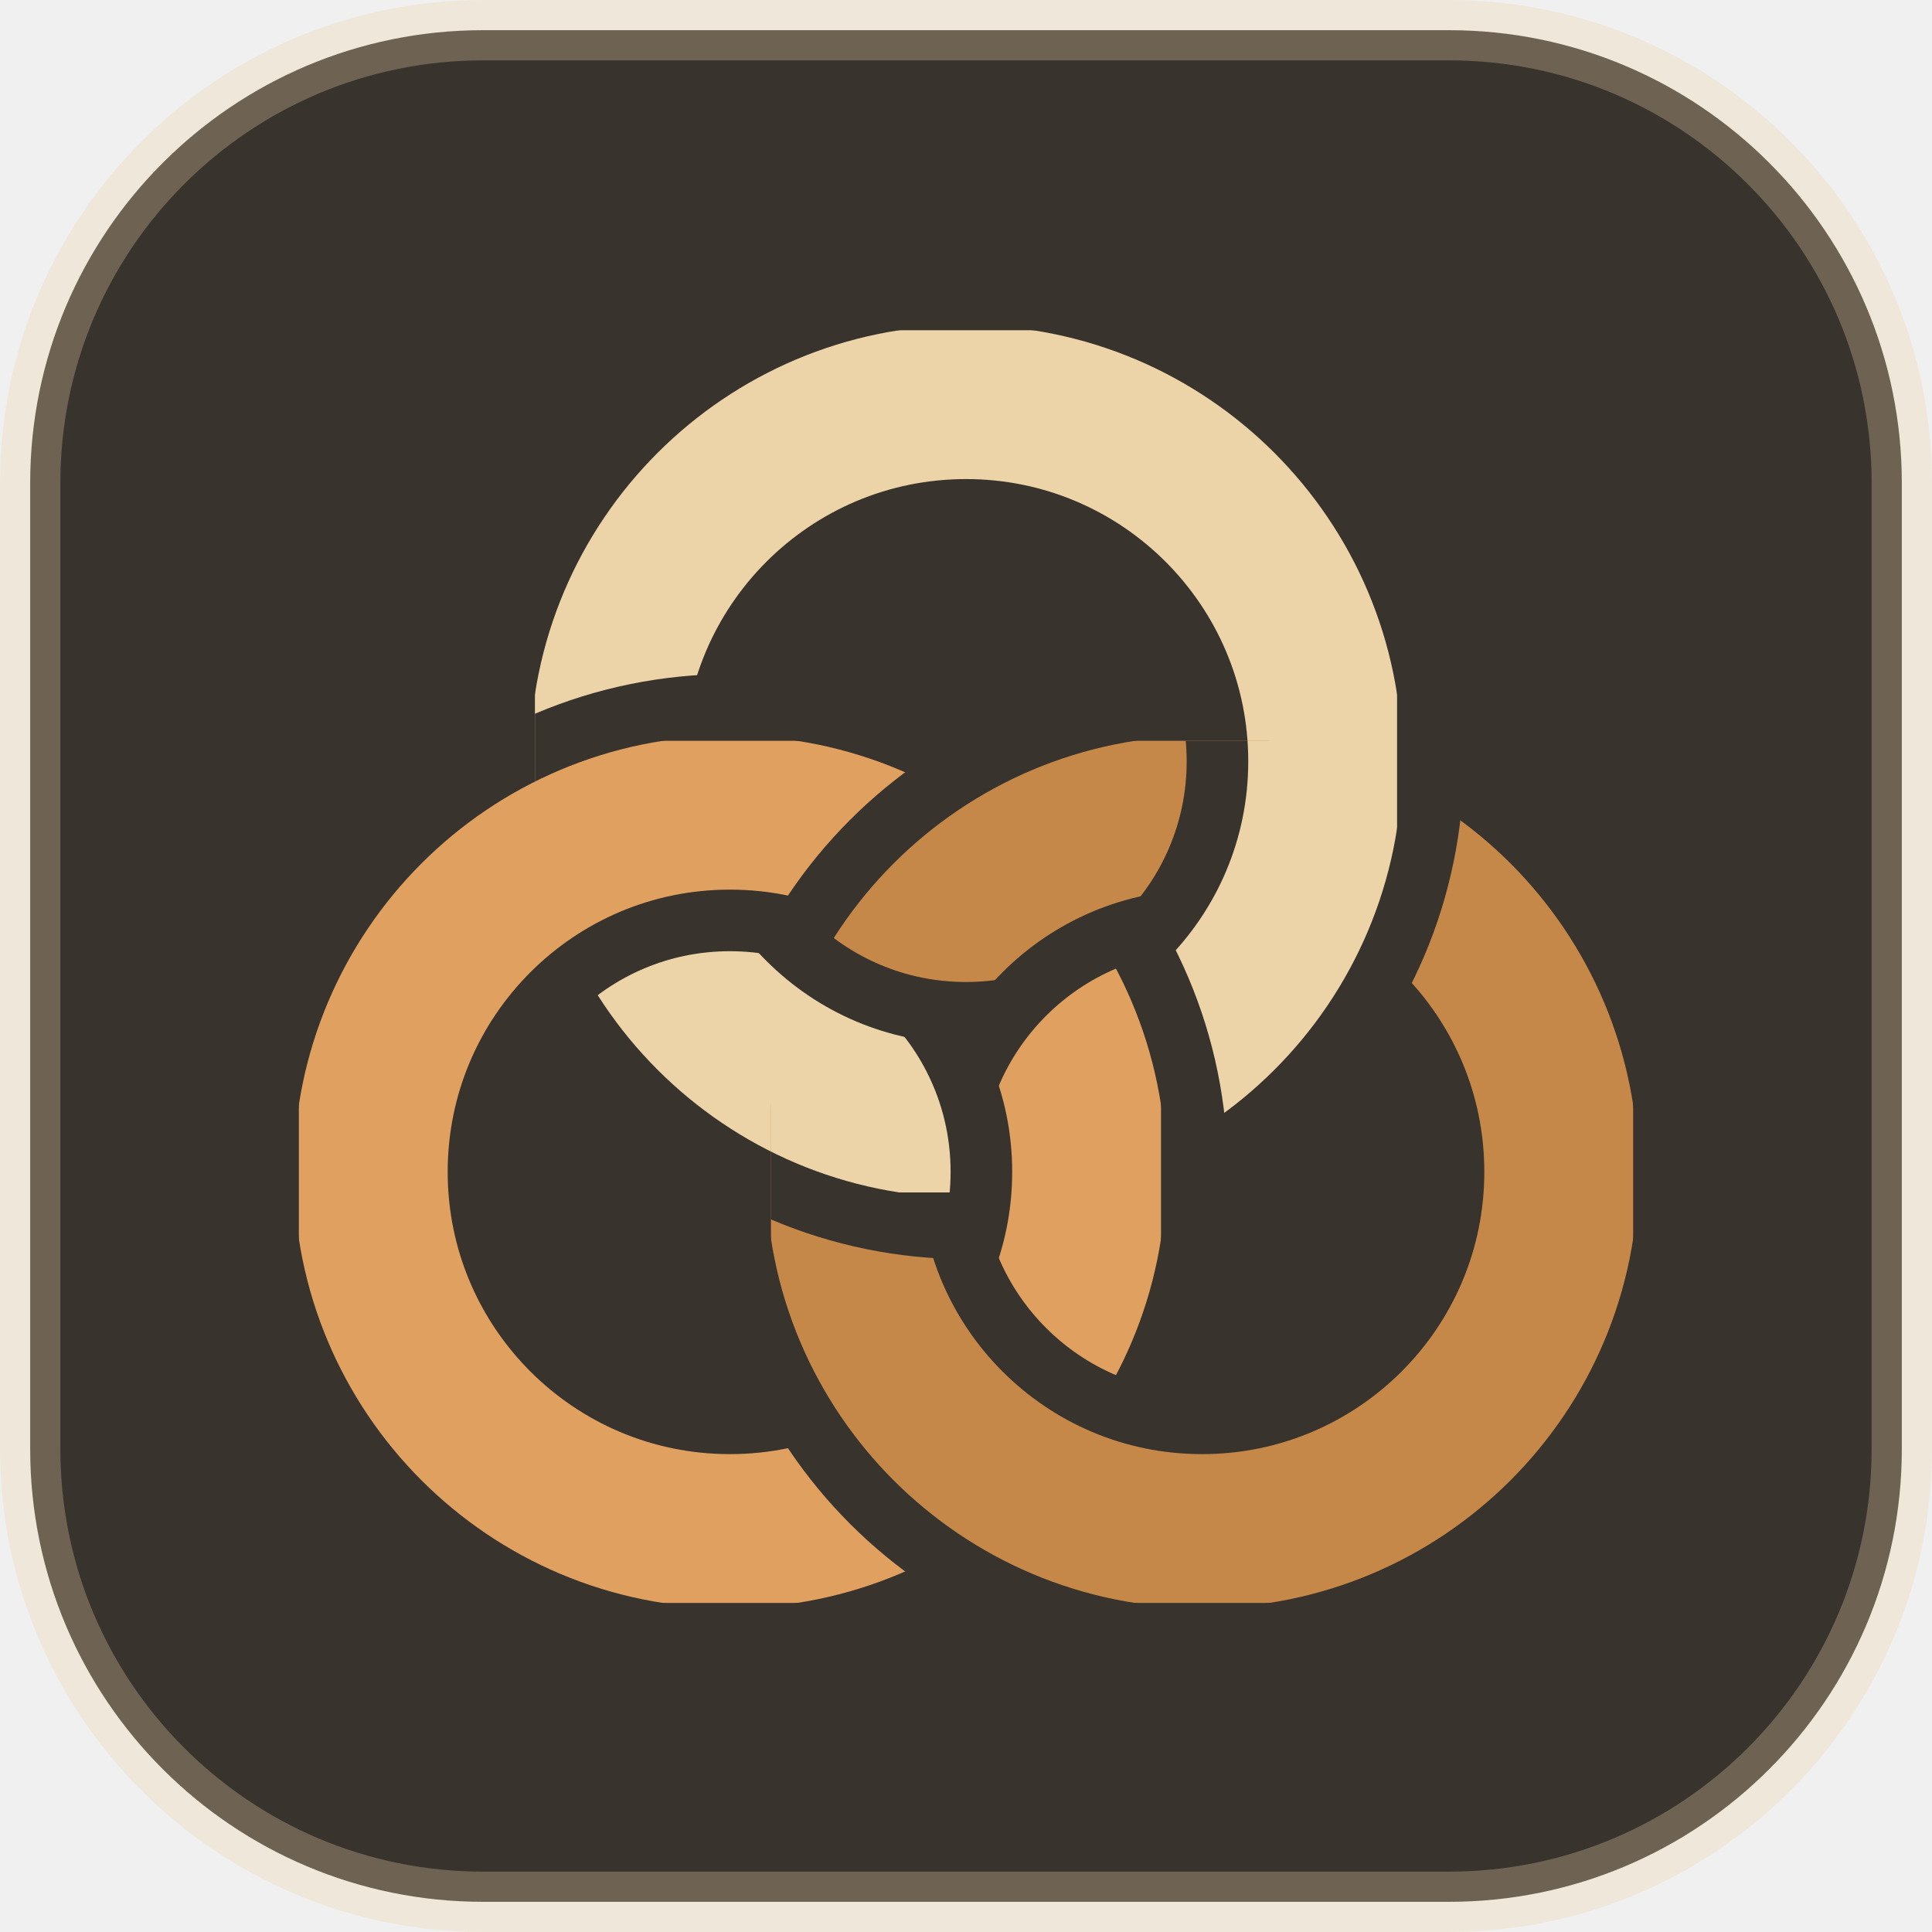
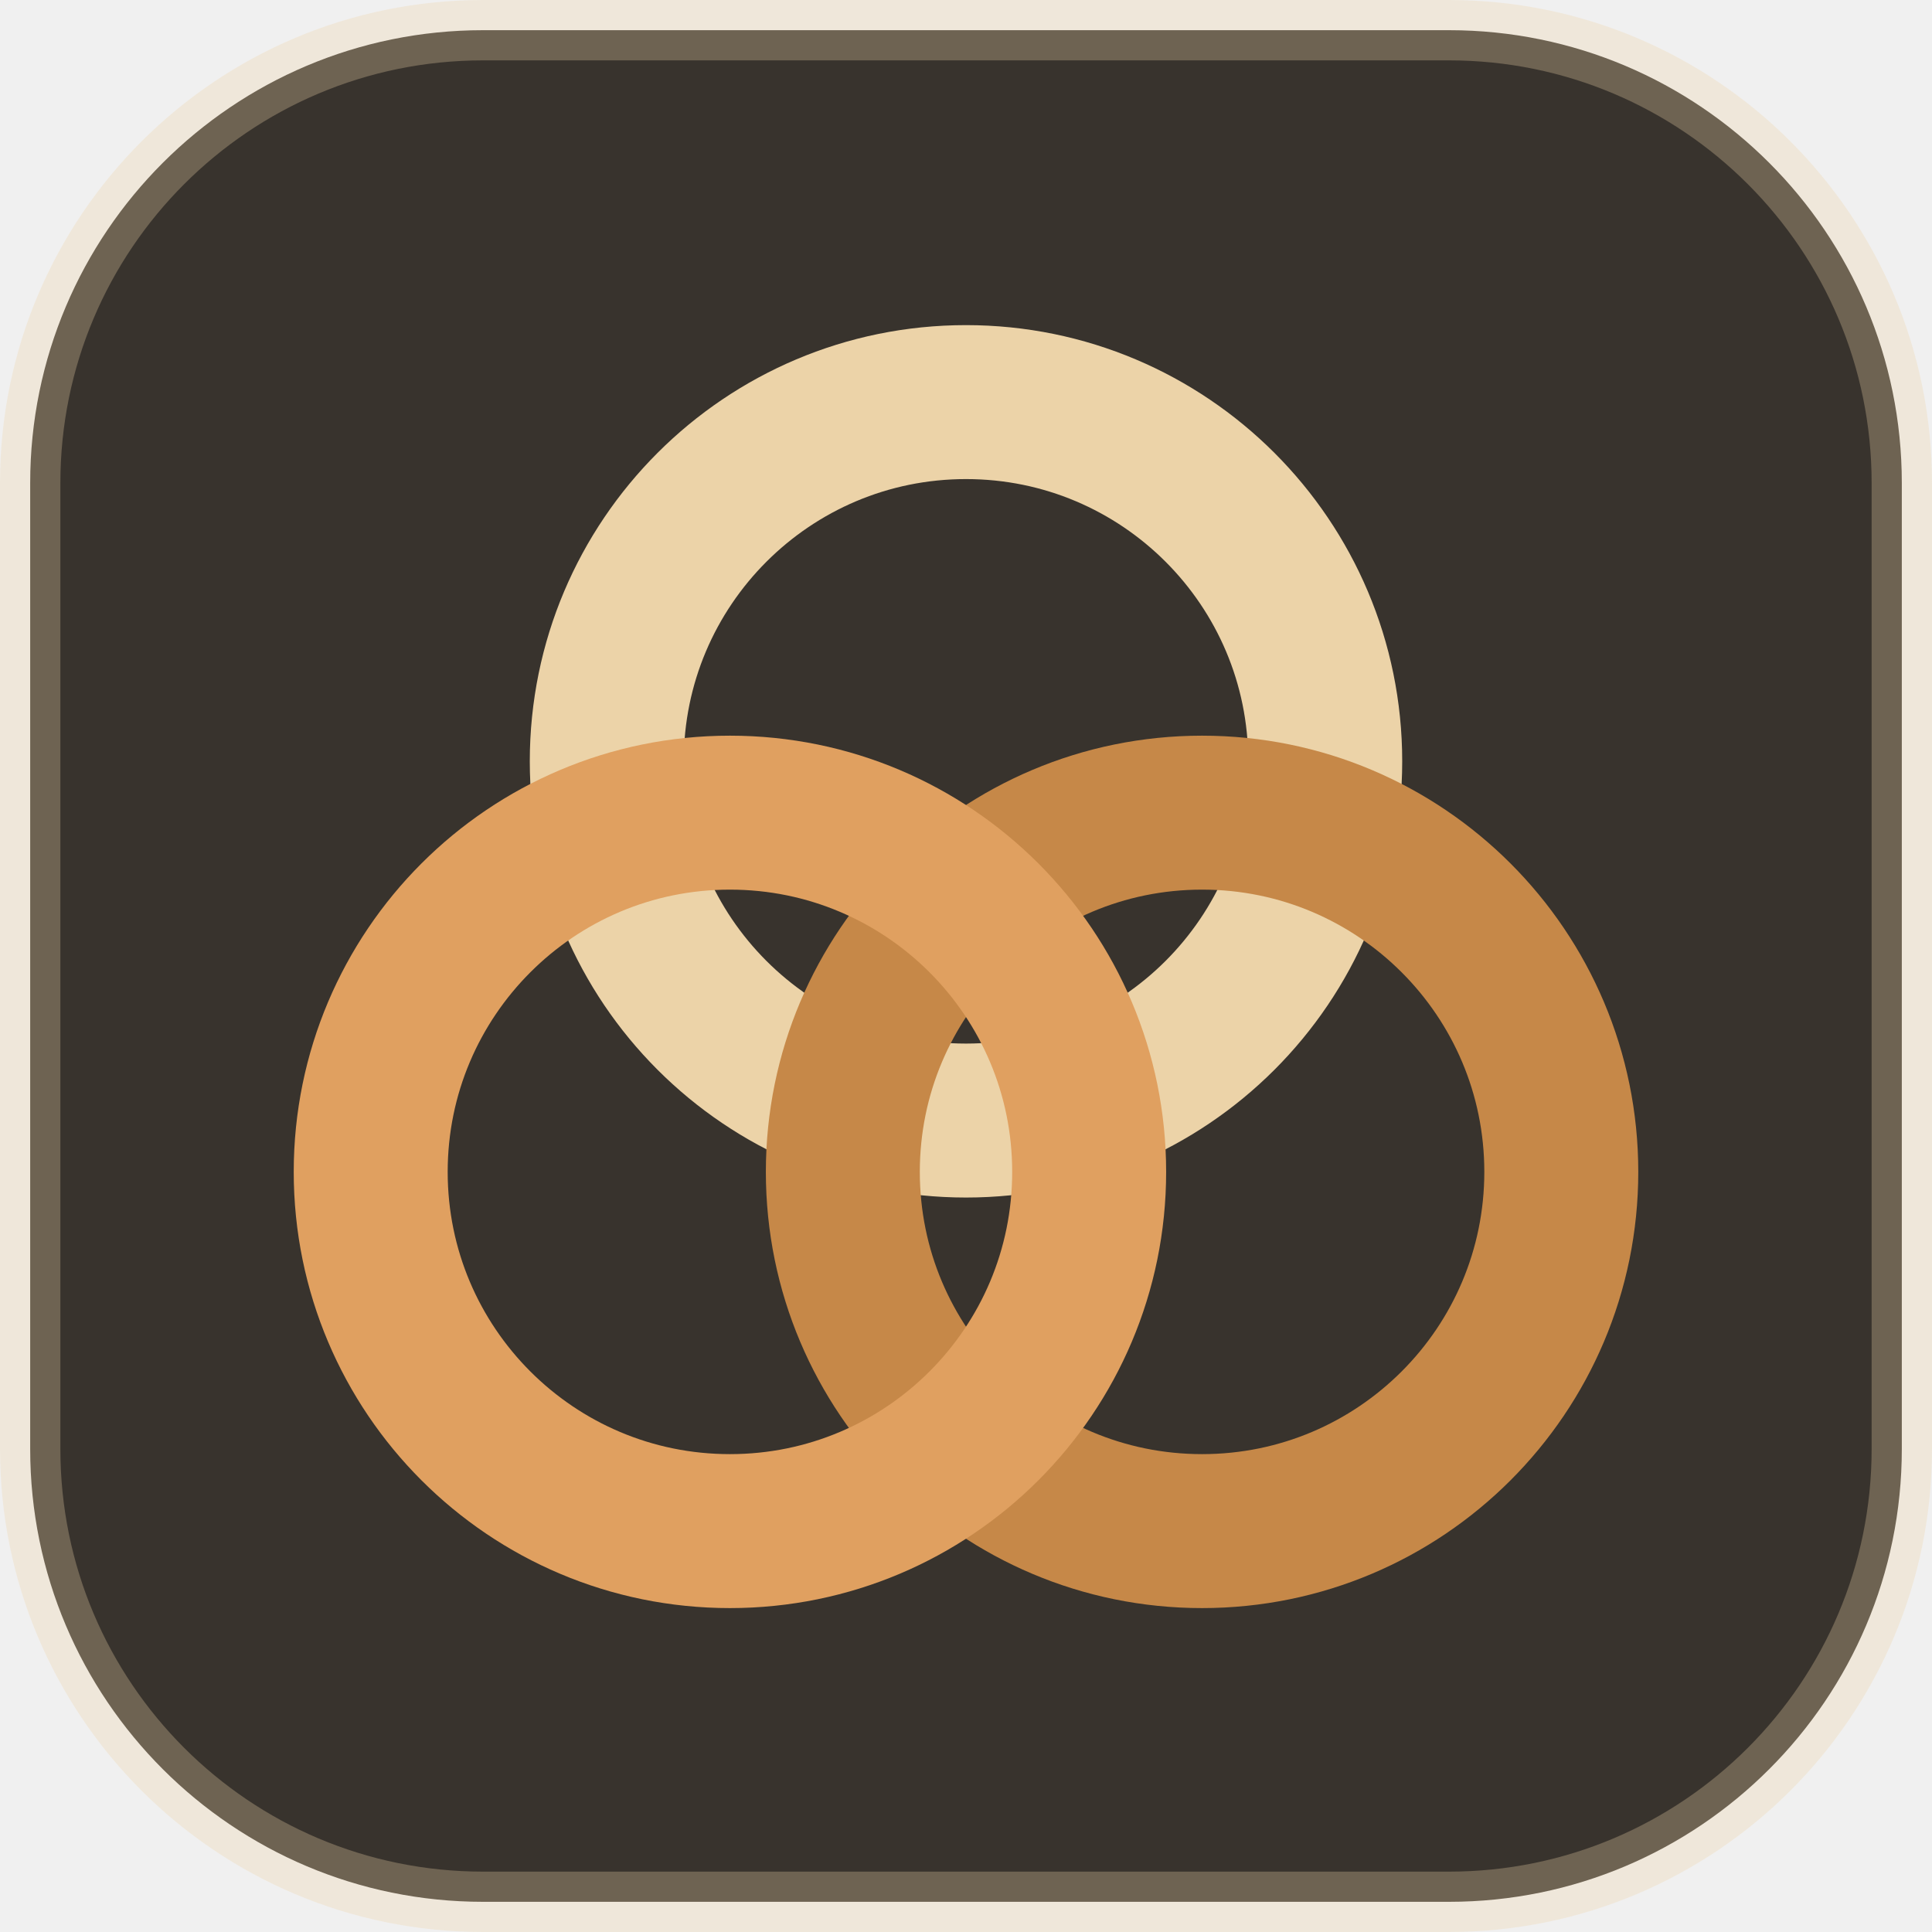
<svg xmlns="http://www.w3.org/2000/svg" viewBox="0 0 32 32">
  <rect x=".5" y=".5" width="31" height="31" rx="7.5" fill="#38332d" stroke="#ecd3a8" stroke-opacity=".3" />
  <defs>
    <circle id="ta" cx="16" cy="10.6" r="7" />
    <circle id="tb" cx="20.6" cy="18.6" r="7" />
    <circle id="tc" cx="11.4" cy="18.6" r="7" />
-     <mask id="ya">
-       <rect width="32" height="32" fill="#fff" />
-       <use href="#tc" fill="none" stroke="#000" stroke-width="5.4" />
-     </mask>
-     <mask id="yb">
-       <rect width="32" height="32" fill="#fff" />
-       <use href="#ta" fill="none" stroke="#000" stroke-width="5.4" />
-     </mask>
-     <mask id="yc">
-       <rect width="32" height="32" fill="#fff" />
-       <use href="#tb" fill="none" stroke="#000" stroke-width="5.4" />
-     </mask>
  </defs>
  <g transform="translate(2.4 3.6) scale(.85)" fill="none" stroke-width="3">
-     <use href="#ta" stroke="#ecd3a8" mask="url(#ya)" />
-     <use href="#tb" stroke="#c68848" mask="url(#yb)" />
-     <use href="#tc" stroke="#e0a060" mask="url(#yc)" />
+     <use href="#ta" stroke="#ecd3a8" />
+     <use href="#tb" stroke="#c68848" />
+     <use href="#tc" stroke="#e0a060" />
  </g>
</svg>
